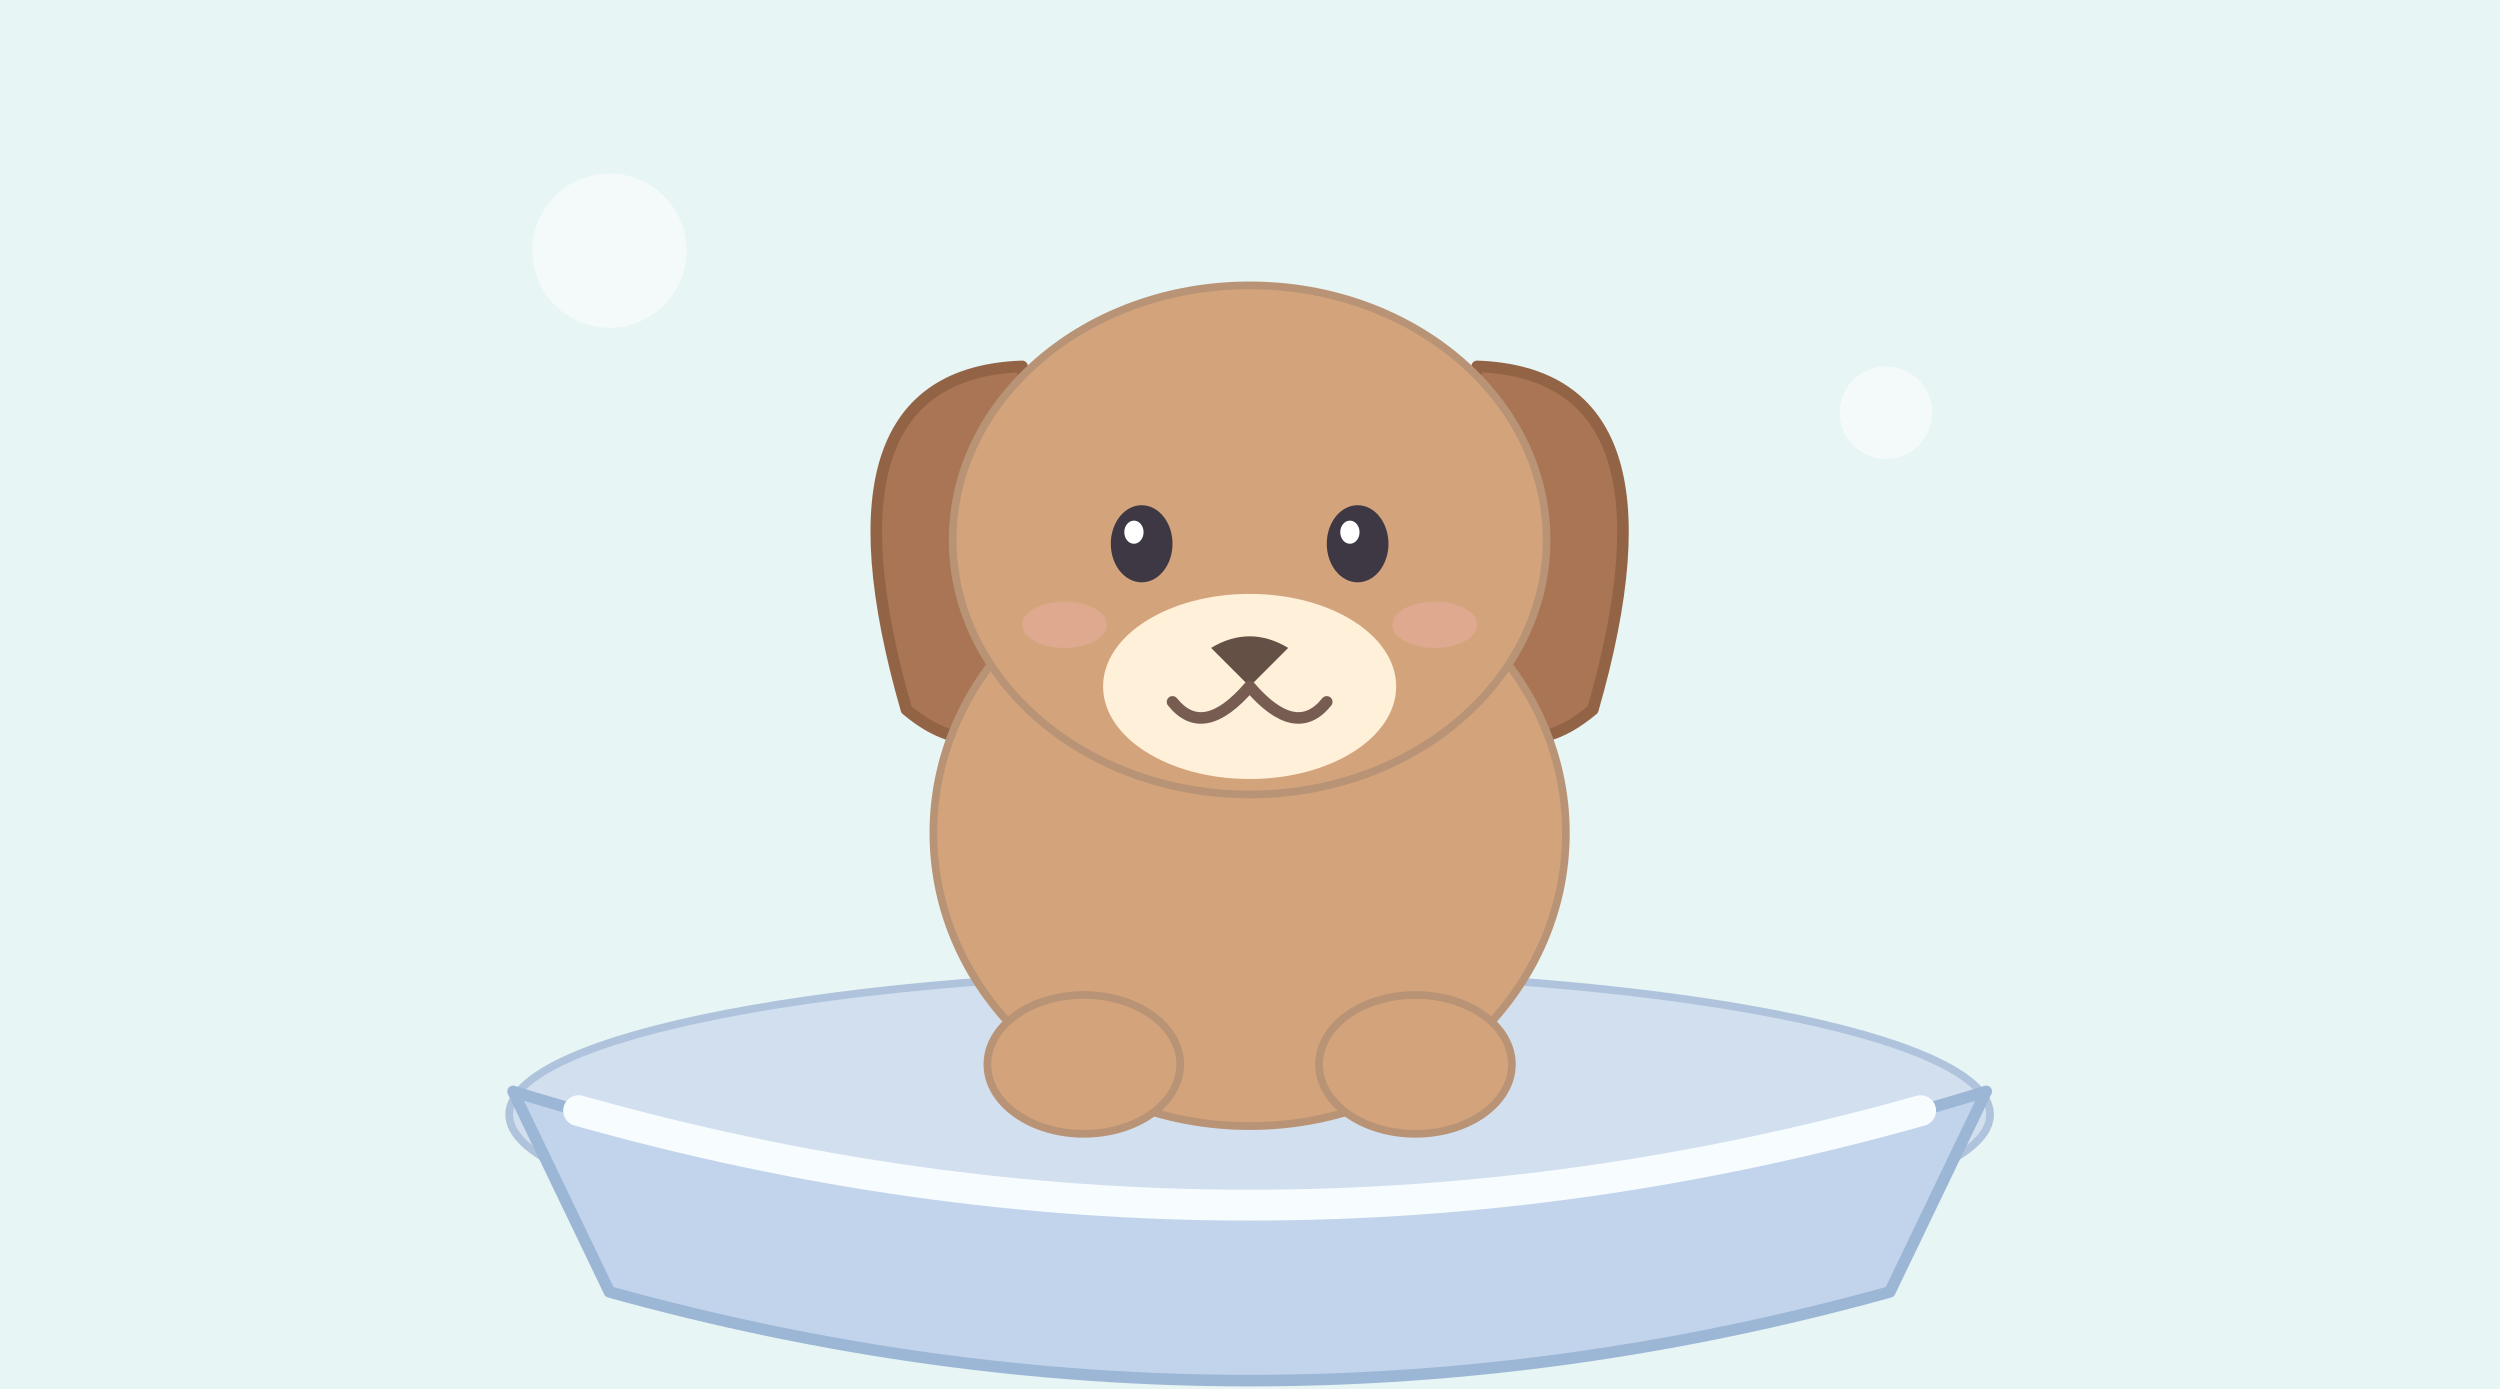
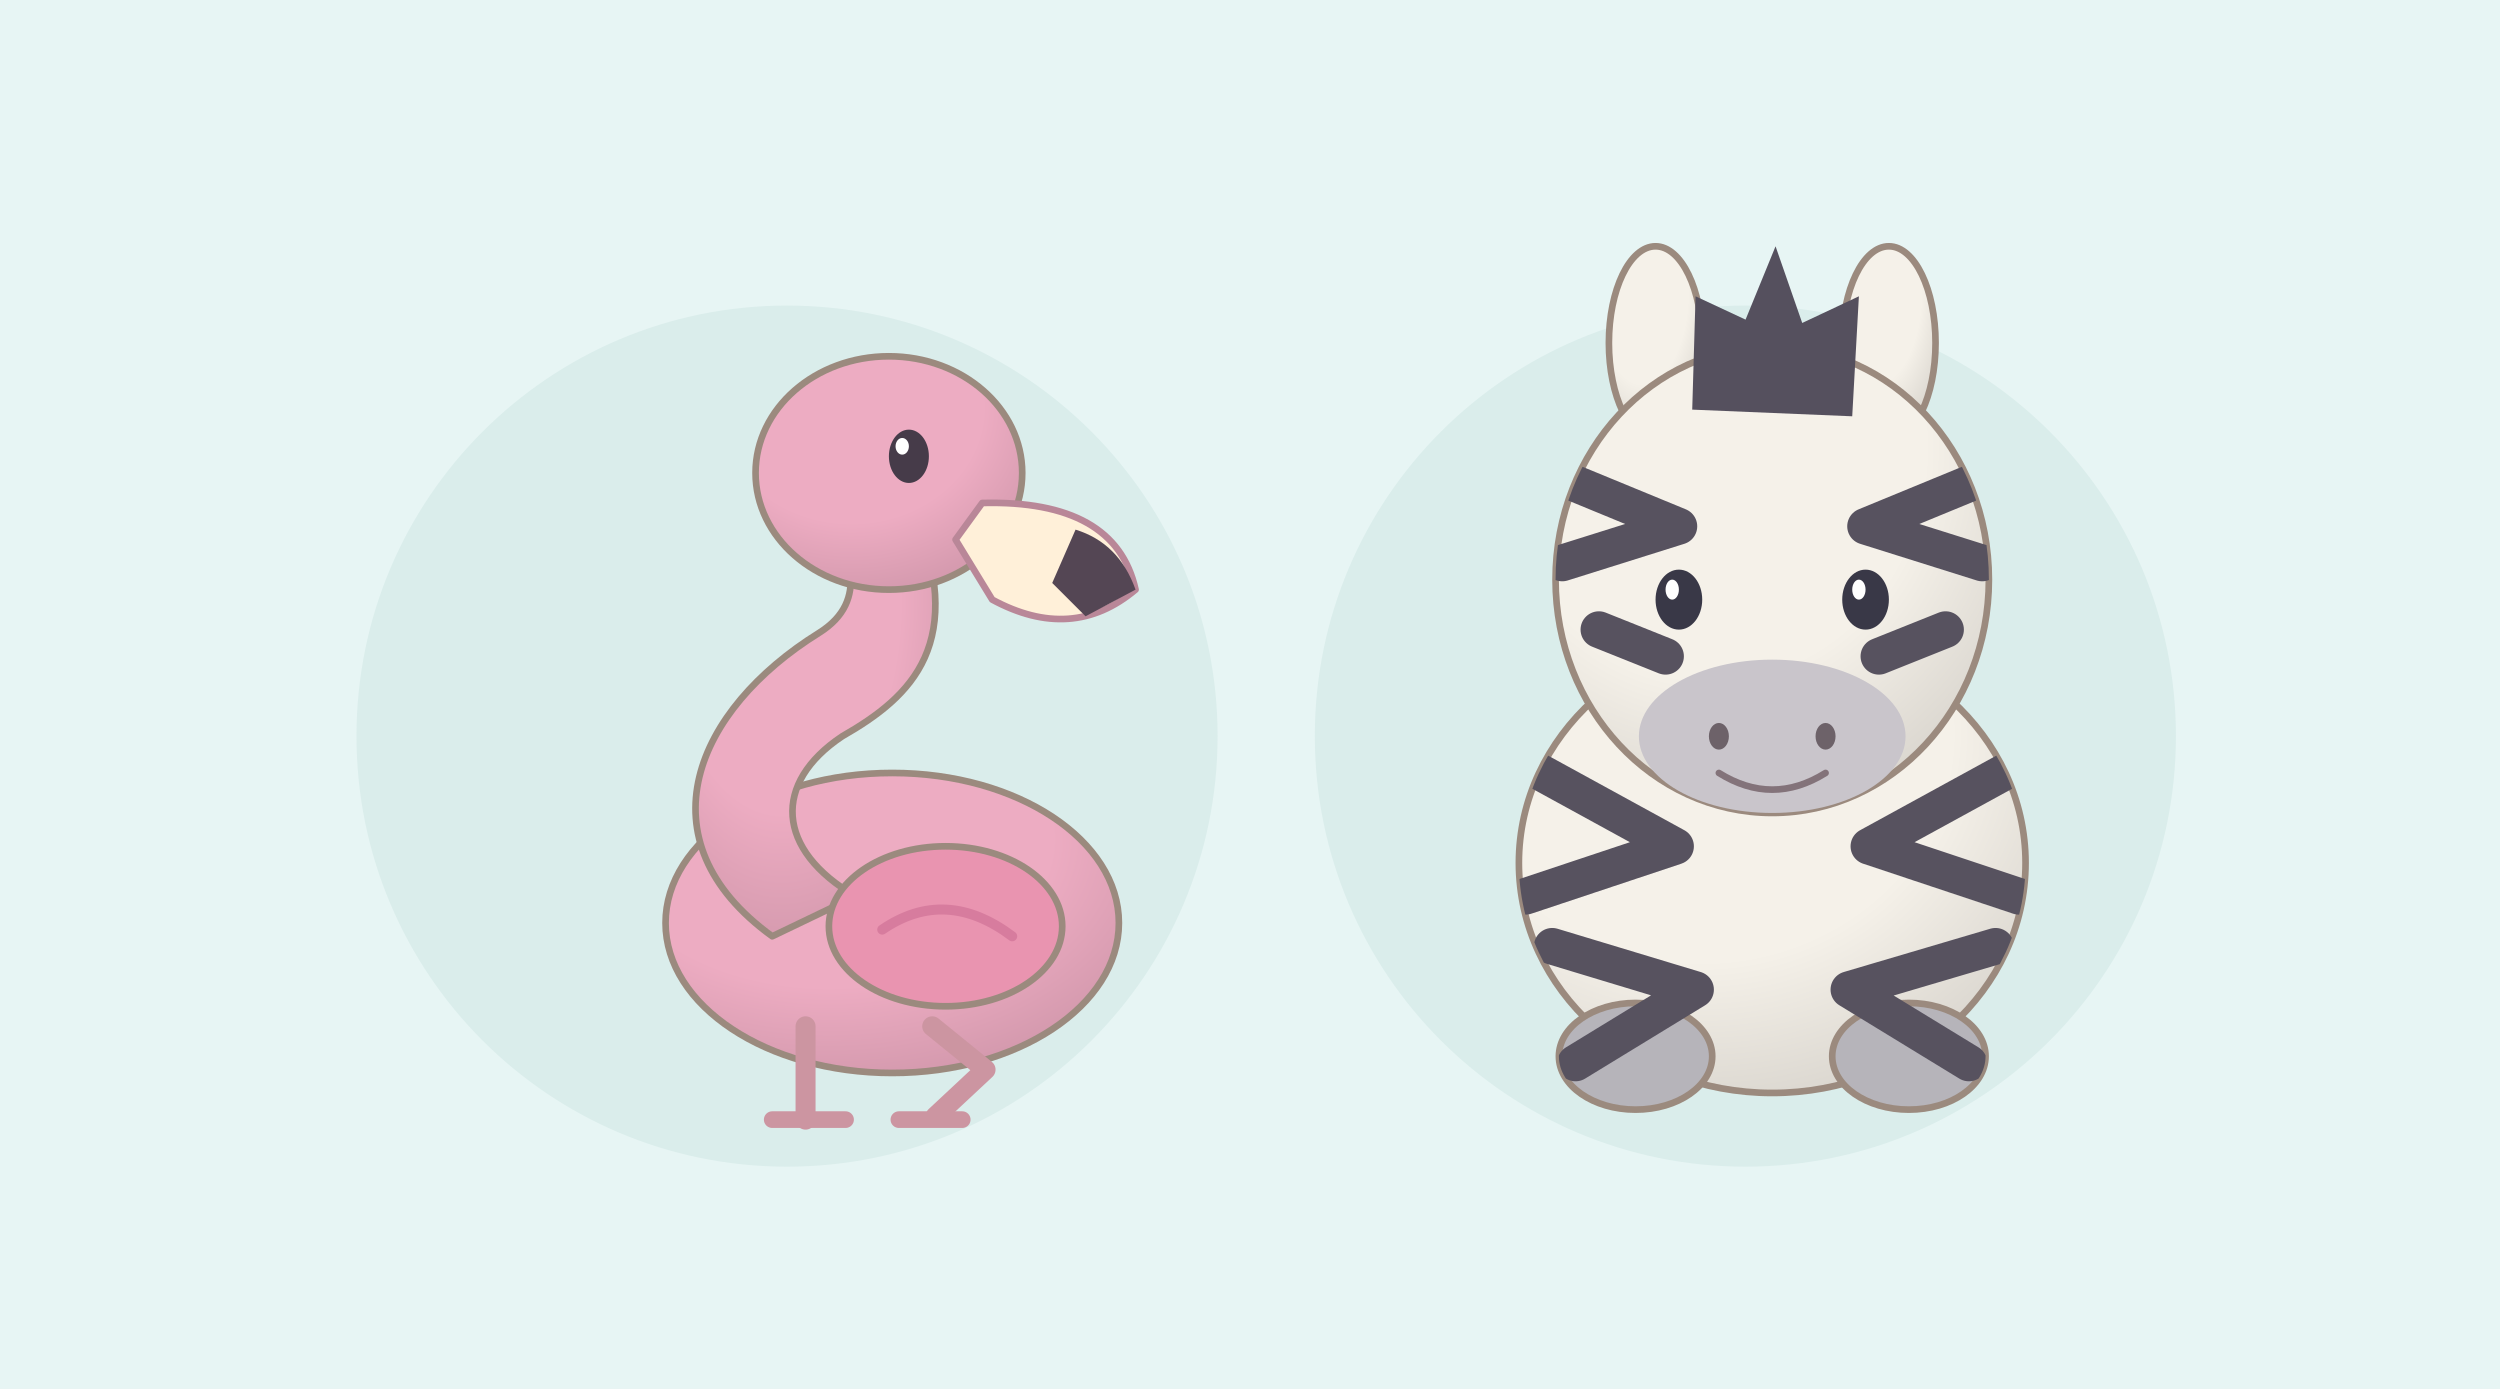
<svg xmlns="http://www.w3.org/2000/svg" viewBox="0 0 540 300">
  <rect width="540" height="300" fill="#e7f5f4" />
-   <g transform="translate(70 0) scale(.833)">
-     <rect x="0" y="0" width="480" height="360" rx="0" fill="#e7f5f4" stroke="none" stroke-width="2" />
-     <ellipse cx="74" cy="65" rx="20" ry="20" fill="#fff8" stroke="none" stroke-width="2" />
-     <ellipse cx="405" cy="107" rx="12" ry="12" fill="#fff8" stroke="none" stroke-width="2" />
-     <ellipse cx="240" cy="289" rx="192" ry="37" fill="#d2dfef" stroke="#afc3dc" stroke-width="2" />
-     <path d="M181 95Q126 97 151 184Q176 205 193 166Z" fill="#a97555" stroke="#926345" stroke-width="3" stroke-linecap="round" stroke-linejoin="round" />
-     <path d="M299 95Q354 97 329 184Q304 205 287 166Z" fill="#a97555" stroke="#926345" stroke-width="3" stroke-linecap="round" stroke-linejoin="round" />
-     <ellipse cx="240" cy="216" rx="82" ry="76" fill="#d3a47c" stroke="#b99375" stroke-width="2" />
-     <ellipse cx="240" cy="140" rx="77" ry="66" fill="#d3a47c" stroke="#b99375" stroke-width="2" />
-     <ellipse cx="197" cy="276" rx="25" ry="18" fill="#d3a47c" stroke="#b99375" stroke-width="2" />
-     <ellipse cx="283" cy="276" rx="25" ry="18" fill="#d3a47c" stroke="#b99375" stroke-width="2" />
-     <ellipse cx="240" cy="178" rx="38" ry="24" fill="#fff0d9" stroke="none" stroke-width="2" />
-     <ellipse cx="212" cy="141" rx="8" ry="10" fill="#3e3845" stroke="none" stroke-width="2" />
-     <ellipse cx="268" cy="141" rx="8" ry="10" fill="#3e3845" stroke="none" stroke-width="2" />
-     <ellipse cx="210" cy="138" rx="2.5" ry="3" fill="#fff" stroke="none" stroke-width="2" />
-     <ellipse cx="266" cy="138" rx="2.5" ry="3" fill="#fff" stroke="none" stroke-width="2" />
-     <path d="M230 168Q240 162 250 168L240 178Z" fill="#645044" stroke="none" stroke-width="3" stroke-linecap="round" stroke-linejoin="round" />
-     <path d="M240 178Q228 192 220 182M240 178Q252 192 260 182" fill="none" stroke="#765c51" stroke-width="3" stroke-linecap="round" stroke-linejoin="round" />
-     <ellipse cx="192" cy="162" rx="11" ry="6" fill="#edb3ad66" stroke="none" stroke-width="2" />
-     <ellipse cx="288" cy="162" rx="11" ry="6" fill="#edb3ad66" stroke="none" stroke-width="2" />
-     <path d="M49 283Q240 342 431 283L406 335Q240 381 74 335Z" fill="#c2d4eb" stroke="#9cb6d5" stroke-width="3" stroke-linecap="round" stroke-linejoin="round" />
-     <path d="M66 288Q240 337 414 288" fill="none" stroke="#f7fcff" stroke-width="8" stroke-linecap="round" stroke-linejoin="round" />
+   <circle cx="170" cy="159" r="93" fill="#daedeb" />
+   <circle cx="377" cy="159" r="93" fill="#daedeb" />
+   <g transform="translate(12 28) scale(.72)">
+     <defs>
+       <radialGradient id="flamingoCoat" cx="36%" cy="22%" r="85%">
+         <stop offset="0" stop-color="#edacc2" />
+         <stop offset=".58" stop-color="#edacc2" />
+         <stop offset="1" stop-color="#d197ab" />
+       </radialGradient>
+     </defs>
+     <defs>
+       <clipPath id="flamingoOutline">
+         <ellipse cx="251" cy="238" rx="68" ry="45" fill="#fff" stroke="none" stroke-width="2" />
+         <path d="M215 242C175 213 192 174 229 151C245 141 237 126 233 115L257 113C274 154 257 170 236 182C215 196 216 216 240 230Z" fill="#fff" stroke="none" stroke-width="3" stroke-linecap="round" stroke-linejoin="round" />
+         <ellipse cx="250" cy="103" rx="40" ry="35" fill="#fff" stroke="none" stroke-width="2" />
+         <ellipse cx="267" cy="239" rx="35" ry="24" fill="#fff" stroke="none" stroke-width="2" />
+       </clipPath>
+     </defs>
+     <ellipse cx="251" cy="238" rx="68" ry="45" fill="url(#flamingoCoat)" stroke="#9b8a7e" stroke-width="2" />
+     <path d="M215 242C175 213 192 174 229 151C245 141 237 126 233 115L257 113C274 154 257 170 236 182C215 196 216 216 240 230Z" fill="url(#flamingoCoat)" stroke="#9b8a7e" stroke-width="2" stroke-linecap="round" stroke-linejoin="round" />
+     <ellipse cx="250" cy="103" rx="40" ry="35" fill="url(#flamingoCoat)" stroke="#9b8a7e" stroke-width="2" />
+     <ellipse cx="267" cy="239" rx="35" ry="24" fill="#e994b0" stroke="#9b8a7e" stroke-width="2" />
+     <path d="M225 269V297M263 269L279 282L264 296" fill="none" stroke="#cc95a1" stroke-width="6" stroke-linecap="round" stroke-linejoin="round" />
+     <path d="M215 297H237M253 297H272" fill="none" stroke="#cc95a1" stroke-width="5" stroke-linecap="round" stroke-linejoin="round" />
+     <path d="M278 112Q318 111 324 138Q305 154 281 141L270 123Z" fill="#fff0d9" stroke="#b98798" stroke-width="2" stroke-linecap="round" stroke-linejoin="round" />
+     <path d="M306 120Q319 124 324 138L309 146L299 136Z" fill="#544654" stroke="none" stroke-width="3" stroke-linecap="round" stroke-linejoin="round" />
+     <ellipse cx="256" cy="98" rx="6" ry="8" fill="#463b49" stroke="none" stroke-width="2" />
+     <ellipse cx="254" cy="95" rx="2" ry="2.5" fill="#fff" stroke="none" stroke-width="2" />
+     <path d="M248 240Q267 227 287 242" fill="none" stroke="#d77c9e" stroke-width="3" stroke-linecap="round" stroke-linejoin="round" />
+   </g>
+   <g transform="translate(210 28) scale(.72)">
+     <defs>
+       <radialGradient id="zebraCoat" cx="36%" cy="22%" r="85%">
+         <stop offset="0" stop-color="#f5f1e9" />
+         <stop offset=".58" stop-color="#f5f1e9" />
+         <stop offset="1" stop-color="#d8d4cd" />
+       </radialGradient>
+     </defs>
+     <defs>
+       <clipPath id="zebraOutline">
+         <ellipse cx="205" cy="64" rx="14" ry="29" fill="#fff" stroke="none" stroke-width="2" />
+         <ellipse cx="275" cy="64" rx="14" ry="29" fill="#fff" stroke="none" stroke-width="2" />
+         <ellipse cx="240" cy="220" rx="76" ry="69" fill="#fff" stroke="none" stroke-width="2" />
+         <ellipse cx="240" cy="135" rx="65" ry="70" fill="#fff" stroke="none" stroke-width="2" />
+         <ellipse cx="199" cy="278" rx="23" ry="16" fill="#fff" stroke="none" stroke-width="2" />
+         <ellipse cx="281" cy="278" rx="23" ry="16" fill="#fff" stroke="none" stroke-width="2" />
+       </clipPath>
+     </defs>
+     <ellipse cx="205" cy="64" rx="14" ry="29" fill="url(#zebraCoat)" stroke="#9b8a7e" stroke-width="2" />
+     <ellipse cx="275" cy="64" rx="14" ry="29" fill="url(#zebraCoat)" stroke="#9b8a7e" stroke-width="2" />
+     <ellipse cx="240" cy="220" rx="76" ry="69" fill="url(#zebraCoat)" stroke="#9b8a7e" stroke-width="2" />
+     <ellipse cx="240" cy="135" rx="65" ry="70" fill="url(#zebraCoat)" stroke="#9b8a7e" stroke-width="2" />
+     <ellipse cx="199" cy="278" rx="23" ry="16" fill="#b6b4ba" stroke="#9b8a7e" stroke-width="2" />
+     <ellipse cx="281" cy="278" rx="23" ry="16" fill="#b6b4ba" stroke="#9b8a7e" stroke-width="2" />
+     <g clip-path="url(#zebraOutline)">
+       <path d="M169 192L211 215L166 230M311 192L269 215L314 230M174 245L217 258L181 280M307 245L263 258L299 280M178 105L212 119L177 130M302 105L268 119L303 130M188 150L208 158M292 150L272 158" fill="none" stroke="#57525f" stroke-width="11" stroke-linecap="round" stroke-linejoin="round" />
+     </g>
+     <path d="M216 84L217 50L232 57L241 35L249 58L266 50L264 86Z" fill="#55505e" stroke="none" stroke-width="3" stroke-linecap="round" stroke-linejoin="round" />
+     <ellipse cx="240" cy="182" rx="40" ry="23" fill="#c9c5cb" stroke="none" stroke-width="2" />
+     <ellipse cx="224" cy="182" rx="3" ry="4" fill="#6d6269" stroke="none" stroke-width="2" />
+     <ellipse cx="256" cy="182" rx="3" ry="4" fill="#6d6269" stroke="none" stroke-width="2" />
+     <ellipse cx="212" cy="141" rx="7" ry="9" fill="#393847" stroke="none" stroke-width="2" />
+     <ellipse cx="268" cy="141" rx="7" ry="9" fill="#393847" stroke="none" stroke-width="2" />
+     <ellipse cx="210" cy="138" rx="2" ry="3" fill="#fff" stroke="none" stroke-width="2" />
+     <ellipse cx="266" cy="138" rx="2" ry="3" fill="#fff" stroke="none" stroke-width="2" />
+     <path d="M224 193Q240 203 256 193" fill="none" stroke="#83737a" stroke-width="2" stroke-linecap="round" stroke-linejoin="round" />
  </g>
</svg>
